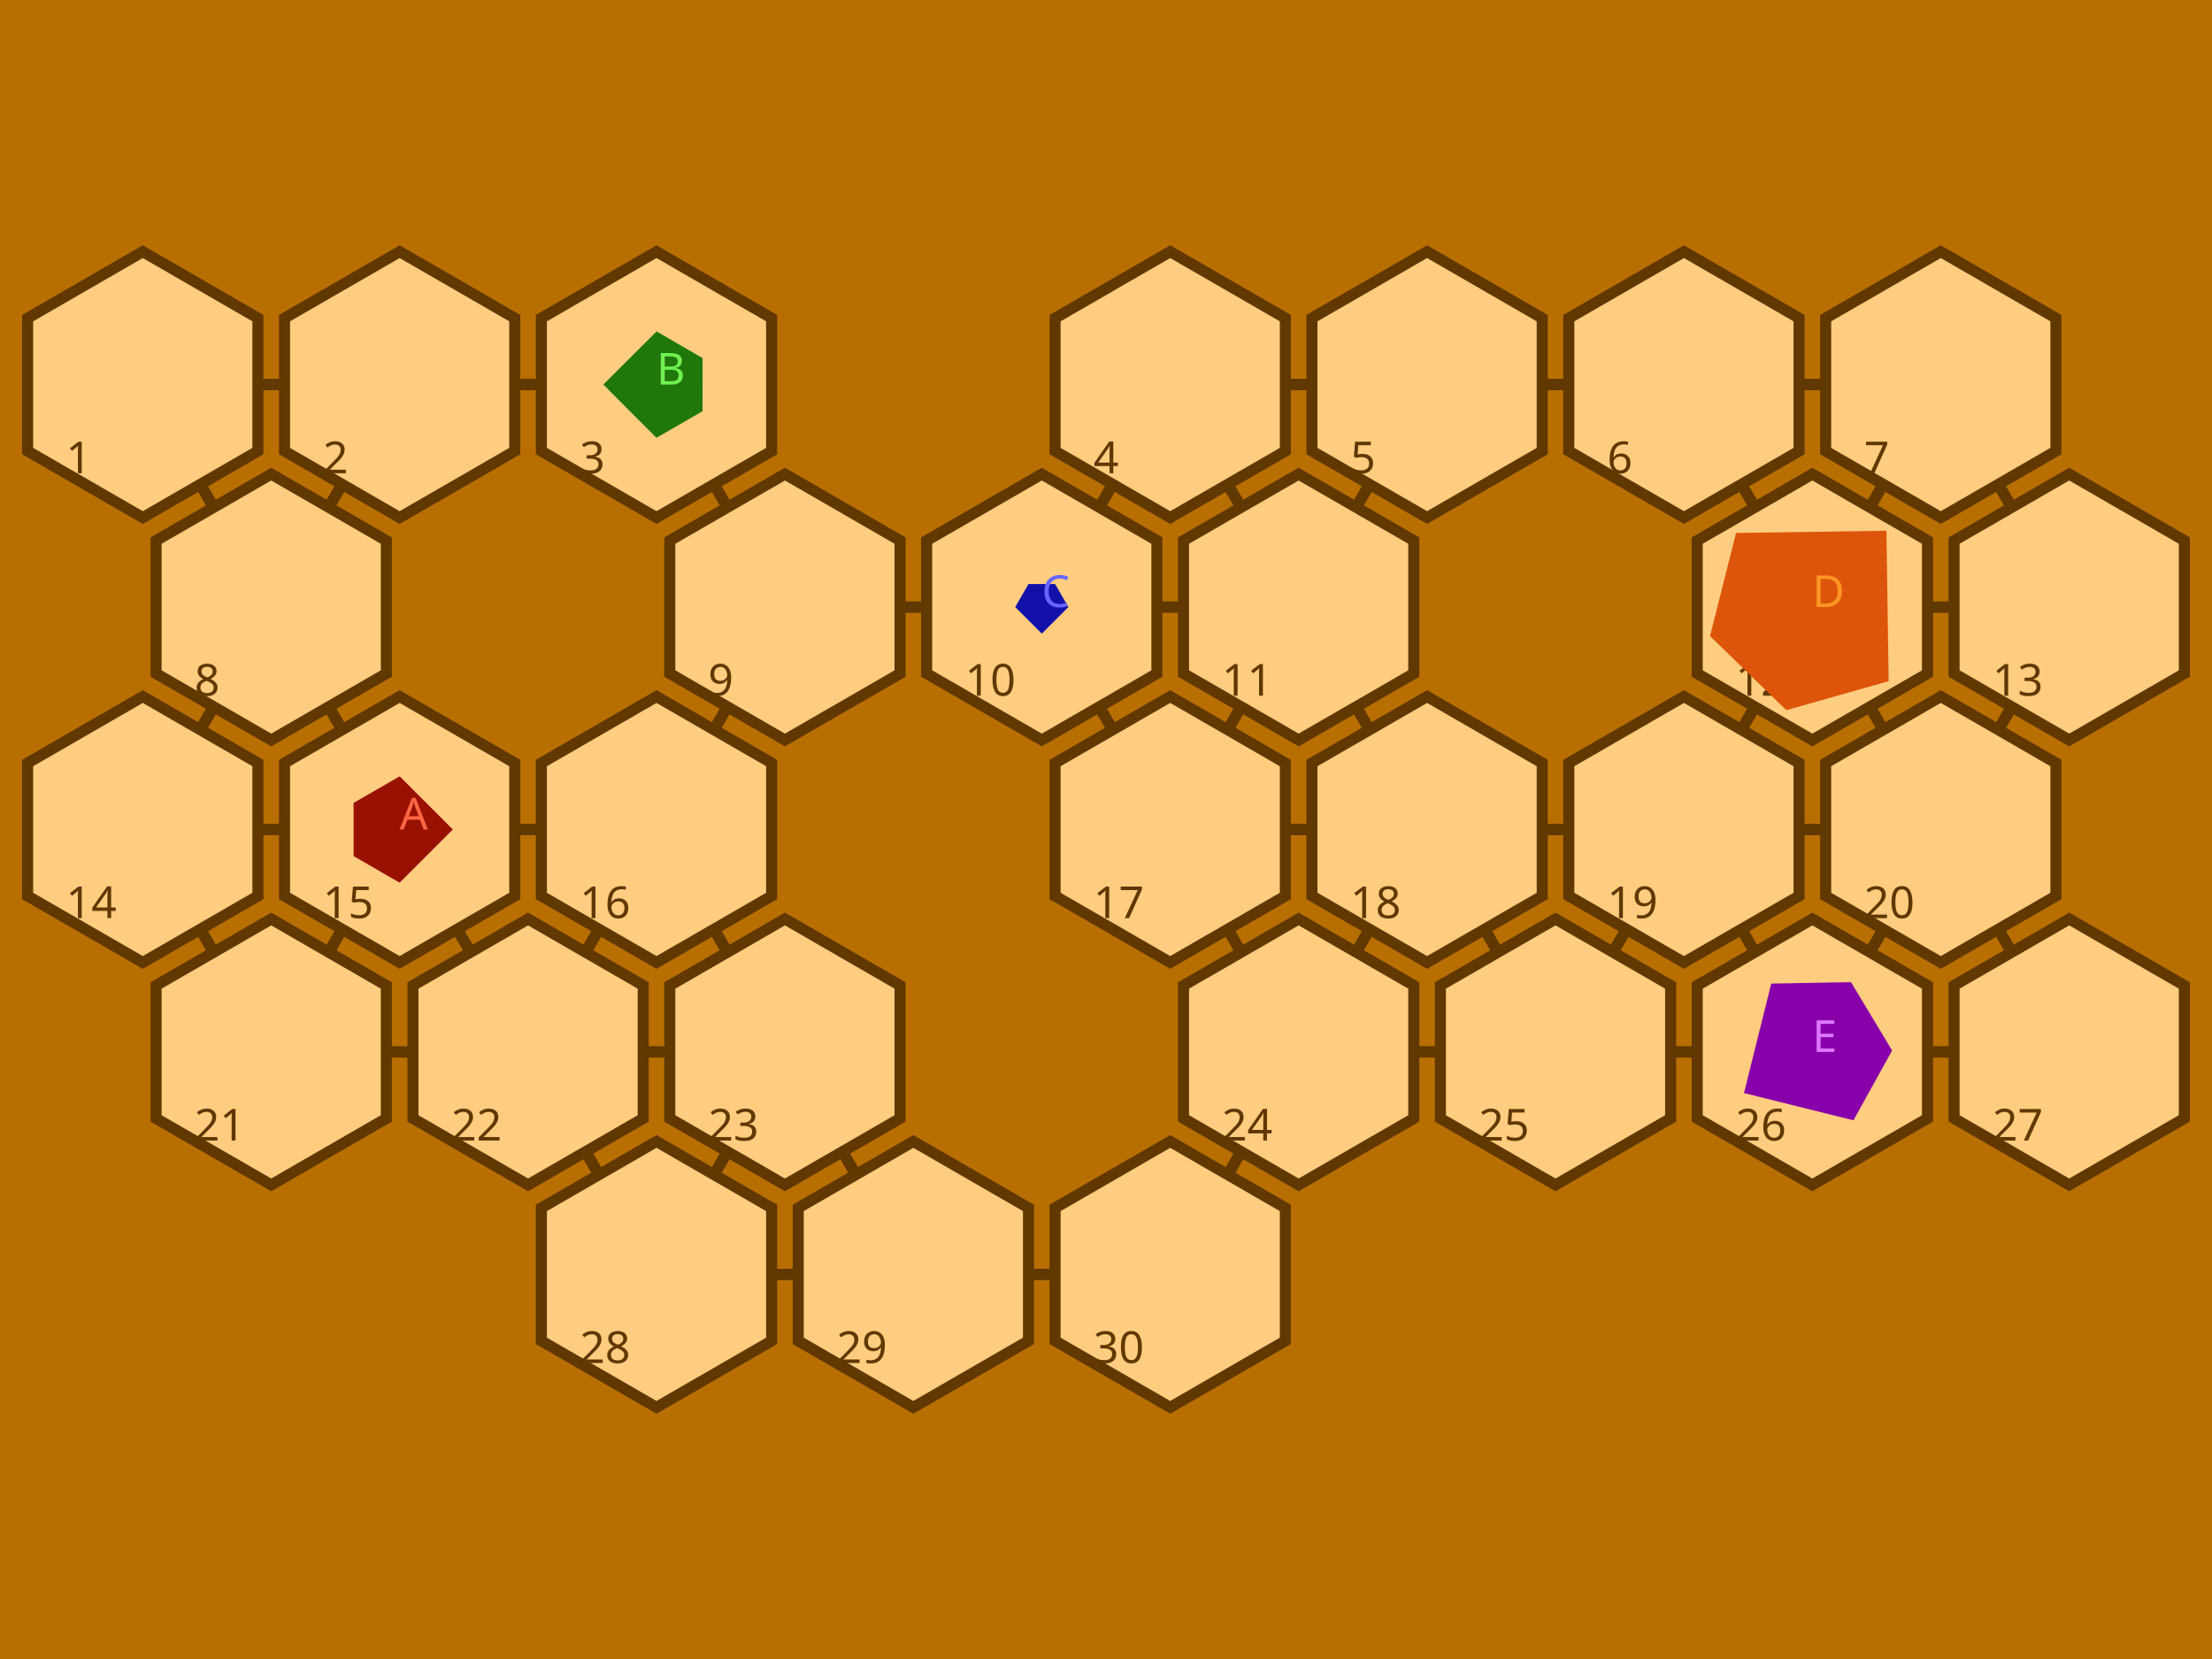
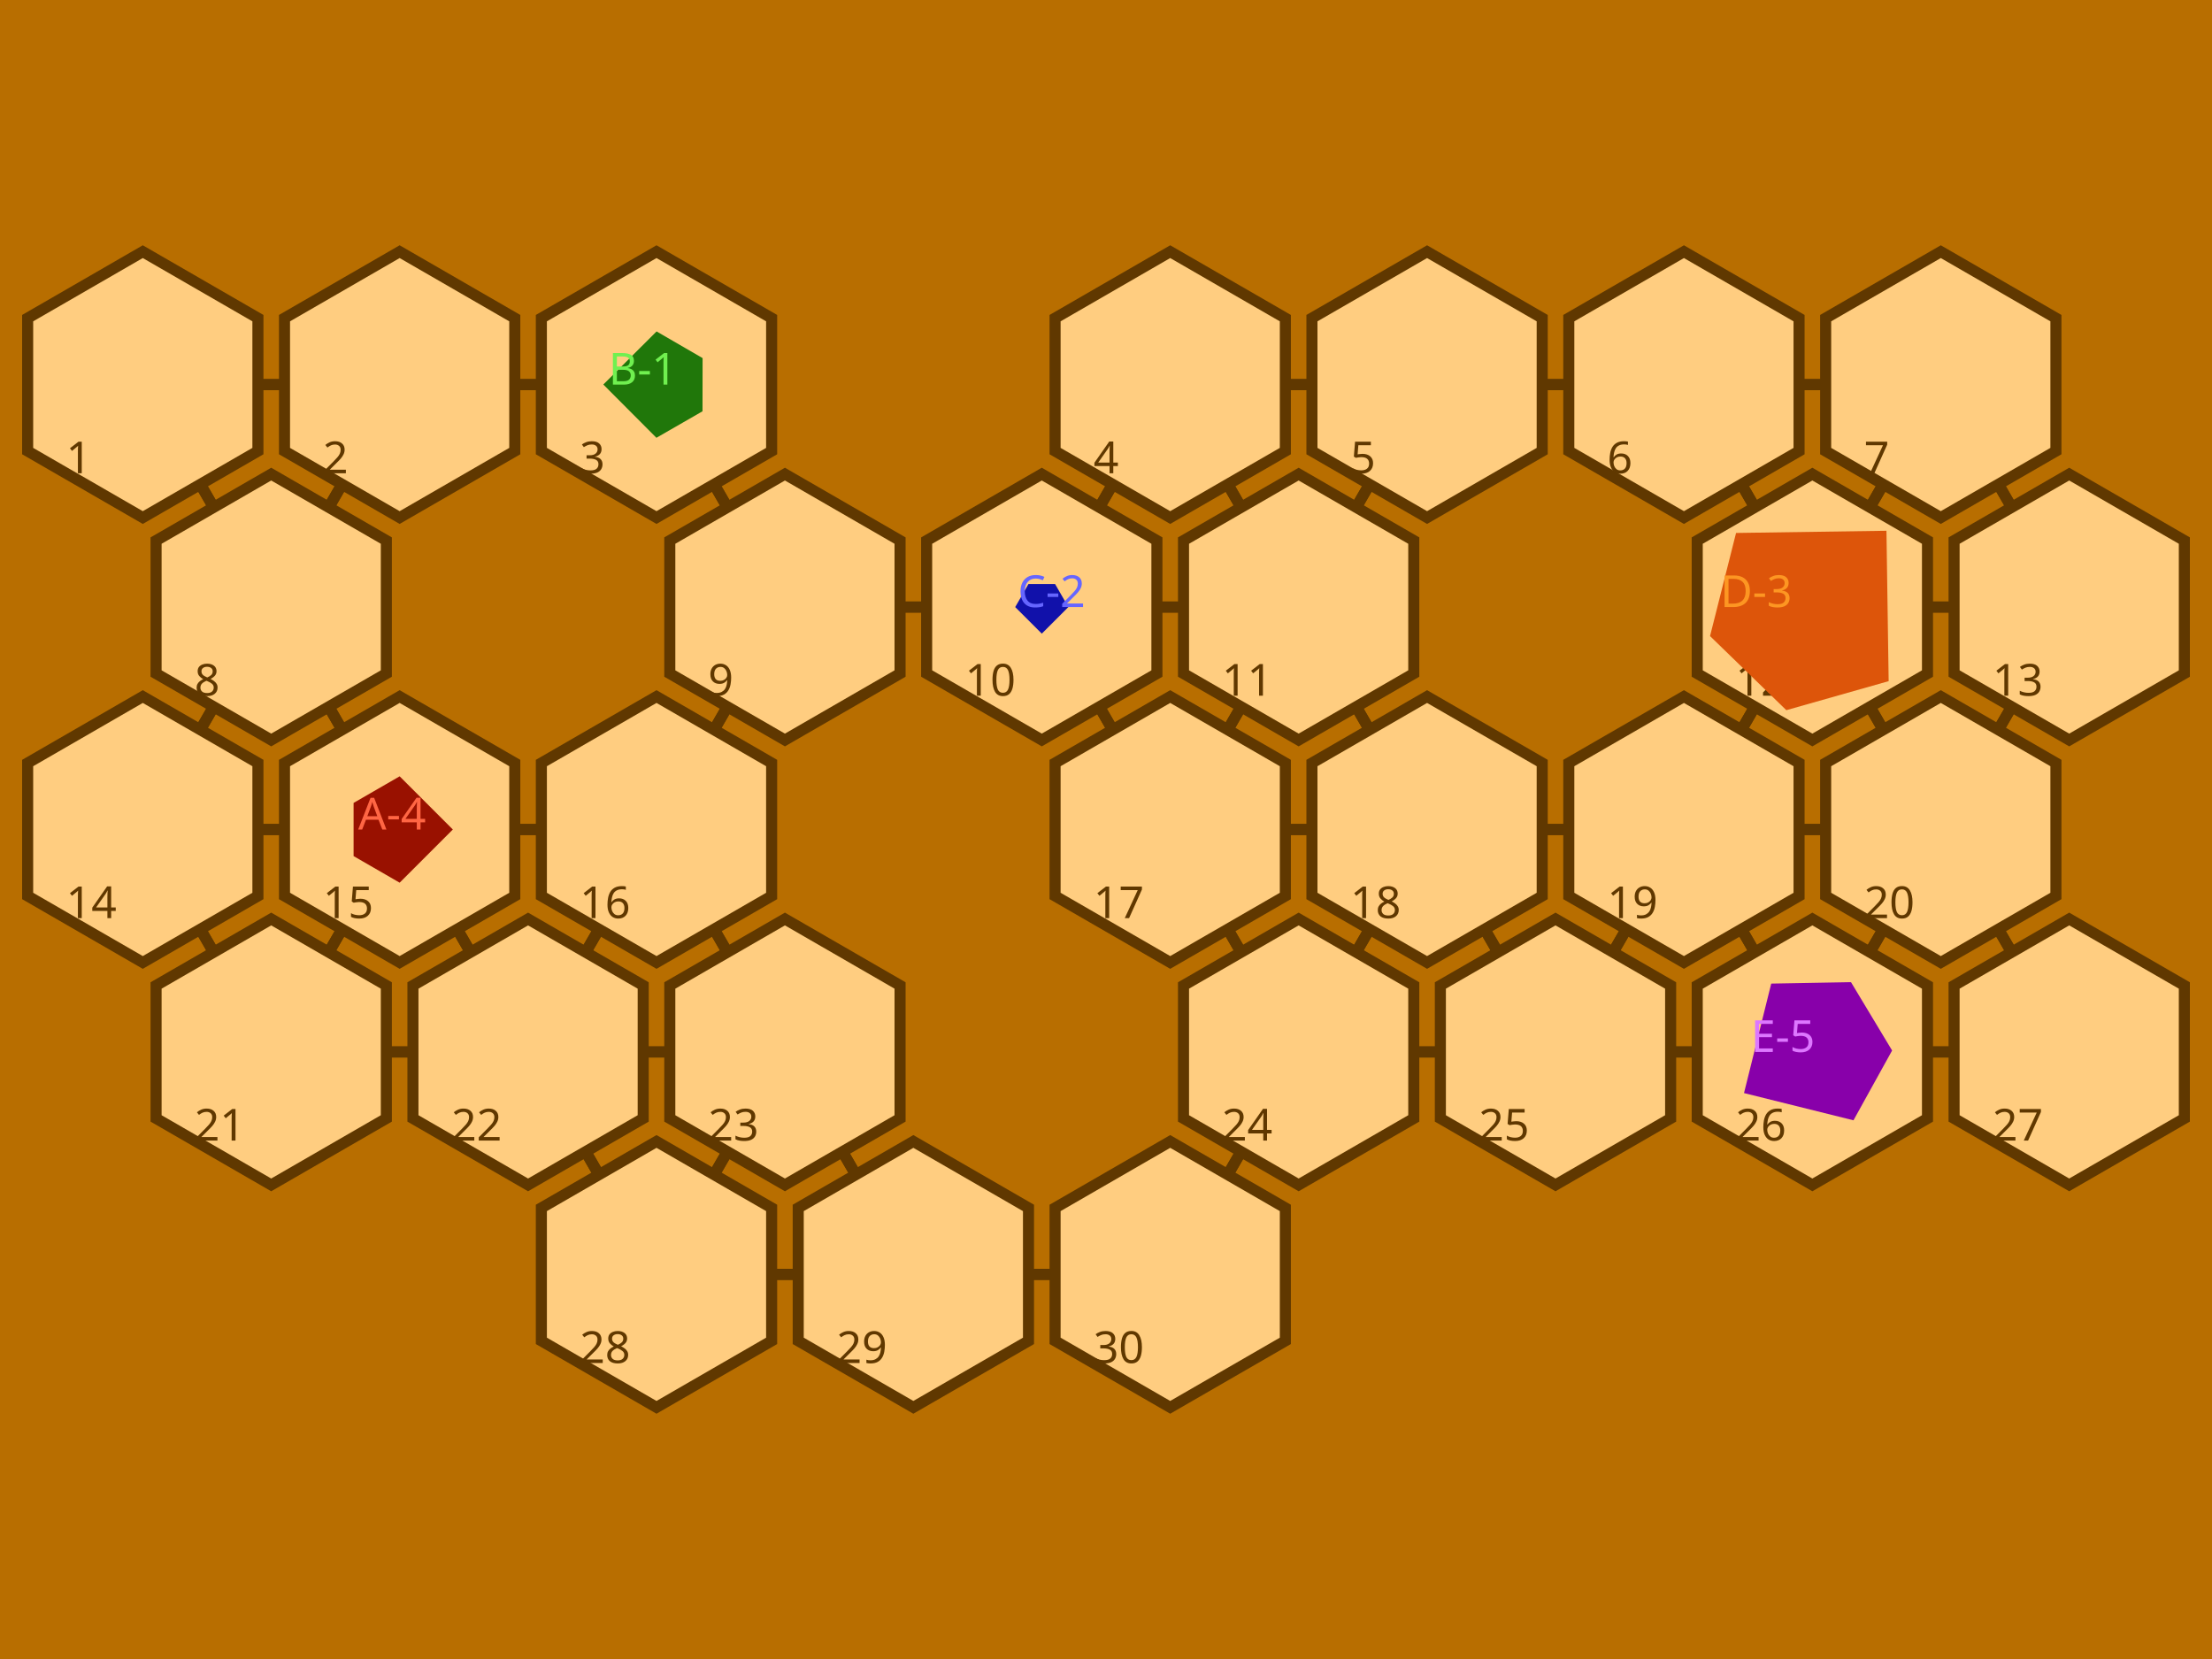
<svg width="800" height="600">
  <polygon points="0,0 0,600 800,600 800,0" fill="#b86e00" />
  <circle r="4" cx="51.64" cy="139.099" fill="#603800" />
  <circle r="4" cx="144.536" cy="139.099" fill="#603800" />
  <circle r="4" cx="237.432" cy="139.099" fill="#603800" />
  <circle r="4" cx="423.224" cy="139.099" fill="#603800" />
  <circle r="4" cx="516.12" cy="139.099" fill="#603800" />
  <circle r="4" cx="609.016" cy="139.099" fill="#603800" />
  <circle r="4" cx="701.912" cy="139.099" fill="#603800" />
  <circle r="4" cx="98.088" cy="219.55" fill="#603800" />
  <circle r="4" cx="283.88" cy="219.55" fill="#603800" />
  <circle r="4" cx="376.776" cy="219.55" fill="#603800" />
  <circle r="4" cx="469.672" cy="219.55" fill="#603800" />
  <circle r="4" cx="655.464" cy="219.55" fill="#603800" />
  <circle r="4" cx="748.36" cy="219.55" fill="#603800" />
  <circle r="4" cx="51.64" cy="300.0" fill="#603800" />
  <circle r="4" cx="144.536" cy="300.0" fill="#603800" />
  <circle r="4" cx="237.432" cy="300.0" fill="#603800" />
  <circle r="4" cx="423.224" cy="300.0" fill="#603800" />
  <circle r="4" cx="516.12" cy="300.0" fill="#603800" />
  <circle r="4" cx="609.016" cy="300.0" fill="#603800" />
  <circle r="4" cx="701.912" cy="300.0" fill="#603800" />
  <circle r="4" cx="98.088" cy="380.45" fill="#603800" />
  <circle r="4" cx="190.984" cy="380.45" fill="#603800" />
  <circle r="4" cx="283.88" cy="380.45" fill="#603800" />
  <circle r="4" cx="469.672" cy="380.45" fill="#603800" />
  <circle r="4" cx="562.568" cy="380.45" fill="#603800" />
  <circle r="4" cx="655.464" cy="380.45" fill="#603800" />
  <circle r="4" cx="748.36" cy="380.45" fill="#603800" />
  <circle r="4" cx="237.432" cy="460.901" fill="#603800" />
  <circle r="4" cx="330.328" cy="460.901" fill="#603800" />
  <circle r="4" cx="423.224" cy="460.901" fill="#603800" />
  <line x1="51.64" y1="139.099" x2="144.536" y2="139.099" style="stroke:#603800;stroke-width:4" />
  <line x1="51.64" y1="139.099" x2="98.088" y2="219.55" style="stroke:#603800;stroke-width:4" />
  <line x1="144.536" y1="139.099" x2="51.64" y2="139.099" style="stroke:#603800;stroke-width:4" />
  <line x1="144.536" y1="139.099" x2="237.432" y2="139.099" style="stroke:#603800;stroke-width:4" />
  <line x1="144.536" y1="139.099" x2="98.088" y2="219.55" style="stroke:#603800;stroke-width:4" />
  <line x1="237.432" y1="139.099" x2="144.536" y2="139.099" style="stroke:#603800;stroke-width:4" />
  <line x1="237.432" y1="139.099" x2="283.88" y2="219.55" style="stroke:#603800;stroke-width:4" />
  <line x1="423.224" y1="139.099" x2="516.12" y2="139.099" style="stroke:#603800;stroke-width:4" />
  <line x1="423.224" y1="139.099" x2="376.776" y2="219.55" style="stroke:#603800;stroke-width:4" />
  <line x1="423.224" y1="139.099" x2="469.672" y2="219.55" style="stroke:#603800;stroke-width:4" />
  <line x1="516.12" y1="139.099" x2="423.224" y2="139.099" style="stroke:#603800;stroke-width:4" />
  <line x1="516.12" y1="139.099" x2="609.016" y2="139.099" style="stroke:#603800;stroke-width:4" />
  <line x1="516.12" y1="139.099" x2="469.672" y2="219.55" style="stroke:#603800;stroke-width:4" />
  <line x1="609.016" y1="139.099" x2="516.12" y2="139.099" style="stroke:#603800;stroke-width:4" />
  <line x1="609.016" y1="139.099" x2="701.912" y2="139.099" style="stroke:#603800;stroke-width:4" />
  <line x1="609.016" y1="139.099" x2="655.464" y2="219.55" style="stroke:#603800;stroke-width:4" />
  <line x1="701.912" y1="139.099" x2="609.016" y2="139.099" style="stroke:#603800;stroke-width:4" />
  <line x1="701.912" y1="139.099" x2="655.464" y2="219.55" style="stroke:#603800;stroke-width:4" />
  <line x1="701.912" y1="139.099" x2="748.36" y2="219.55" style="stroke:#603800;stroke-width:4" />
  <line x1="98.088" y1="219.55" x2="51.64" y2="139.099" style="stroke:#603800;stroke-width:4" />
  <line x1="98.088" y1="219.55" x2="144.536" y2="139.099" style="stroke:#603800;stroke-width:4" />
  <line x1="98.088" y1="219.55" x2="51.64" y2="300.0" style="stroke:#603800;stroke-width:4" />
  <line x1="98.088" y1="219.55" x2="144.536" y2="300.0" style="stroke:#603800;stroke-width:4" />
  <line x1="283.88" y1="219.55" x2="237.432" y2="139.099" style="stroke:#603800;stroke-width:4" />
  <line x1="283.88" y1="219.55" x2="376.776" y2="219.55" style="stroke:#603800;stroke-width:4" />
  <line x1="283.88" y1="219.55" x2="237.432" y2="300.0" style="stroke:#603800;stroke-width:4" />
  <line x1="376.776" y1="219.55" x2="423.224" y2="139.099" style="stroke:#603800;stroke-width:4" />
  <line x1="376.776" y1="219.55" x2="283.88" y2="219.55" style="stroke:#603800;stroke-width:4" />
  <line x1="376.776" y1="219.55" x2="469.672" y2="219.55" style="stroke:#603800;stroke-width:4" />
  <line x1="376.776" y1="219.55" x2="423.224" y2="300.0" style="stroke:#603800;stroke-width:4" />
  <line x1="469.672" y1="219.55" x2="423.224" y2="139.099" style="stroke:#603800;stroke-width:4" />
  <line x1="469.672" y1="219.55" x2="516.12" y2="139.099" style="stroke:#603800;stroke-width:4" />
  <line x1="469.672" y1="219.55" x2="376.776" y2="219.55" style="stroke:#603800;stroke-width:4" />
  <line x1="469.672" y1="219.55" x2="423.224" y2="300.0" style="stroke:#603800;stroke-width:4" />
  <line x1="469.672" y1="219.55" x2="516.12" y2="300.0" style="stroke:#603800;stroke-width:4" />
  <line x1="655.464" y1="219.55" x2="609.016" y2="139.099" style="stroke:#603800;stroke-width:4" />
  <line x1="655.464" y1="219.55" x2="701.912" y2="139.099" style="stroke:#603800;stroke-width:4" />
  <line x1="655.464" y1="219.55" x2="748.36" y2="219.55" style="stroke:#603800;stroke-width:4" />
  <line x1="655.464" y1="219.55" x2="609.016" y2="300.0" style="stroke:#603800;stroke-width:4" />
  <line x1="655.464" y1="219.55" x2="701.912" y2="300.0" style="stroke:#603800;stroke-width:4" />
  <line x1="748.36" y1="219.55" x2="701.912" y2="139.099" style="stroke:#603800;stroke-width:4" />
  <line x1="748.36" y1="219.55" x2="655.464" y2="219.55" style="stroke:#603800;stroke-width:4" />
  <line x1="748.36" y1="219.55" x2="701.912" y2="300.0" style="stroke:#603800;stroke-width:4" />
  <line x1="51.64" y1="300.0" x2="98.088" y2="219.55" style="stroke:#603800;stroke-width:4" />
  <line x1="51.64" y1="300.0" x2="144.536" y2="300.0" style="stroke:#603800;stroke-width:4" />
  <line x1="51.64" y1="300.0" x2="98.088" y2="380.45" style="stroke:#603800;stroke-width:4" />
  <line x1="144.536" y1="300.0" x2="98.088" y2="219.55" style="stroke:#603800;stroke-width:4" />
  <line x1="144.536" y1="300.0" x2="51.64" y2="300.0" style="stroke:#603800;stroke-width:4" />
  <line x1="144.536" y1="300.0" x2="237.432" y2="300.0" style="stroke:#603800;stroke-width:4" />
  <line x1="144.536" y1="300.0" x2="98.088" y2="380.45" style="stroke:#603800;stroke-width:4" />
  <line x1="144.536" y1="300.0" x2="190.984" y2="380.45" style="stroke:#603800;stroke-width:4" />
  <line x1="237.432" y1="300.0" x2="283.88" y2="219.55" style="stroke:#603800;stroke-width:4" />
  <line x1="237.432" y1="300.0" x2="144.536" y2="300.0" style="stroke:#603800;stroke-width:4" />
  <line x1="237.432" y1="300.0" x2="190.984" y2="380.45" style="stroke:#603800;stroke-width:4" />
  <line x1="237.432" y1="300.0" x2="283.88" y2="380.45" style="stroke:#603800;stroke-width:4" />
  <line x1="423.224" y1="300.0" x2="376.776" y2="219.55" style="stroke:#603800;stroke-width:4" />
  <line x1="423.224" y1="300.0" x2="469.672" y2="219.55" style="stroke:#603800;stroke-width:4" />
  <line x1="423.224" y1="300.0" x2="516.12" y2="300.0" style="stroke:#603800;stroke-width:4" />
  <line x1="423.224" y1="300.0" x2="469.672" y2="380.45" style="stroke:#603800;stroke-width:4" />
  <line x1="516.12" y1="300.0" x2="469.672" y2="219.55" style="stroke:#603800;stroke-width:4" />
  <line x1="516.12" y1="300.0" x2="423.224" y2="300.0" style="stroke:#603800;stroke-width:4" />
  <line x1="516.12" y1="300.0" x2="609.016" y2="300.0" style="stroke:#603800;stroke-width:4" />
  <line x1="516.12" y1="300.0" x2="469.672" y2="380.45" style="stroke:#603800;stroke-width:4" />
  <line x1="516.12" y1="300.0" x2="562.568" y2="380.45" style="stroke:#603800;stroke-width:4" />
  <line x1="609.016" y1="300.0" x2="655.464" y2="219.55" style="stroke:#603800;stroke-width:4" />
  <line x1="609.016" y1="300.0" x2="516.12" y2="300.0" style="stroke:#603800;stroke-width:4" />
  <line x1="609.016" y1="300.0" x2="701.912" y2="300.0" style="stroke:#603800;stroke-width:4" />
  <line x1="609.016" y1="300.0" x2="562.568" y2="380.45" style="stroke:#603800;stroke-width:4" />
  <line x1="609.016" y1="300.0" x2="655.464" y2="380.45" style="stroke:#603800;stroke-width:4" />
  <line x1="701.912" y1="300.0" x2="655.464" y2="219.55" style="stroke:#603800;stroke-width:4" />
  <line x1="701.912" y1="300.0" x2="748.36" y2="219.55" style="stroke:#603800;stroke-width:4" />
  <line x1="701.912" y1="300.0" x2="609.016" y2="300.0" style="stroke:#603800;stroke-width:4" />
  <line x1="701.912" y1="300.0" x2="655.464" y2="380.45" style="stroke:#603800;stroke-width:4" />
  <line x1="701.912" y1="300.0" x2="748.36" y2="380.45" style="stroke:#603800;stroke-width:4" />
  <line x1="98.088" y1="380.45" x2="51.64" y2="300.0" style="stroke:#603800;stroke-width:4" />
  <line x1="98.088" y1="380.45" x2="144.536" y2="300.0" style="stroke:#603800;stroke-width:4" />
  <line x1="98.088" y1="380.45" x2="190.984" y2="380.45" style="stroke:#603800;stroke-width:4" />
  <line x1="190.984" y1="380.45" x2="144.536" y2="300.0" style="stroke:#603800;stroke-width:4" />
  <line x1="190.984" y1="380.45" x2="237.432" y2="300.0" style="stroke:#603800;stroke-width:4" />
  <line x1="190.984" y1="380.45" x2="98.088" y2="380.45" style="stroke:#603800;stroke-width:4" />
  <line x1="190.984" y1="380.45" x2="283.88" y2="380.45" style="stroke:#603800;stroke-width:4" />
  <line x1="190.984" y1="380.45" x2="237.432" y2="460.901" style="stroke:#603800;stroke-width:4" />
  <line x1="283.88" y1="380.45" x2="237.432" y2="300.0" style="stroke:#603800;stroke-width:4" />
  <line x1="283.88" y1="380.45" x2="190.984" y2="380.45" style="stroke:#603800;stroke-width:4" />
  <line x1="283.88" y1="380.45" x2="237.432" y2="460.901" style="stroke:#603800;stroke-width:4" />
  <line x1="283.88" y1="380.45" x2="330.328" y2="460.901" style="stroke:#603800;stroke-width:4" />
  <line x1="469.672" y1="380.45" x2="423.224" y2="300.0" style="stroke:#603800;stroke-width:4" />
  <line x1="469.672" y1="380.45" x2="516.12" y2="300.0" style="stroke:#603800;stroke-width:4" />
  <line x1="469.672" y1="380.45" x2="562.568" y2="380.45" style="stroke:#603800;stroke-width:4" />
  <line x1="469.672" y1="380.45" x2="423.224" y2="460.901" style="stroke:#603800;stroke-width:4" />
  <line x1="562.568" y1="380.45" x2="516.12" y2="300.0" style="stroke:#603800;stroke-width:4" />
  <line x1="562.568" y1="380.45" x2="609.016" y2="300.0" style="stroke:#603800;stroke-width:4" />
  <line x1="562.568" y1="380.45" x2="469.672" y2="380.45" style="stroke:#603800;stroke-width:4" />
  <line x1="562.568" y1="380.45" x2="655.464" y2="380.45" style="stroke:#603800;stroke-width:4" />
  <line x1="655.464" y1="380.45" x2="609.016" y2="300.0" style="stroke:#603800;stroke-width:4" />
  <line x1="655.464" y1="380.45" x2="701.912" y2="300.0" style="stroke:#603800;stroke-width:4" />
  <line x1="655.464" y1="380.45" x2="562.568" y2="380.45" style="stroke:#603800;stroke-width:4" />
  <line x1="655.464" y1="380.45" x2="748.36" y2="380.45" style="stroke:#603800;stroke-width:4" />
  <line x1="748.36" y1="380.45" x2="701.912" y2="300.0" style="stroke:#603800;stroke-width:4" />
  <line x1="748.36" y1="380.45" x2="655.464" y2="380.45" style="stroke:#603800;stroke-width:4" />
  <line x1="237.432" y1="460.901" x2="190.984" y2="380.45" style="stroke:#603800;stroke-width:4" />
  <line x1="237.432" y1="460.901" x2="283.88" y2="380.45" style="stroke:#603800;stroke-width:4" />
  <line x1="237.432" y1="460.901" x2="330.328" y2="460.901" style="stroke:#603800;stroke-width:4" />
  <line x1="330.328" y1="460.901" x2="283.88" y2="380.45" style="stroke:#603800;stroke-width:4" />
  <line x1="330.328" y1="460.901" x2="237.432" y2="460.901" style="stroke:#603800;stroke-width:4" />
  <line x1="330.328" y1="460.901" x2="423.224" y2="460.901" style="stroke:#603800;stroke-width:4" />
  <line x1="423.224" y1="460.901" x2="469.672" y2="380.45" style="stroke:#603800;stroke-width:4" />
  <line x1="423.224" y1="460.901" x2="330.328" y2="460.901" style="stroke:#603800;stroke-width:4" />
  <polygon points="10.0,163.14 10.0,115.059 51.64,91.018 93.28,115.059 93.28,163.14 51.64,187.181" style="fill:#ffcd80;stroke:#603800;stroke-width:4" />
  <polygon points="102.896,163.14 102.896,115.059 144.536,91.018 186.176,115.059 186.176,163.14 144.536,187.181" style="fill:#ffcd80;stroke:#603800;stroke-width:4" />
  <polygon points="195.792,163.14 195.792,115.059 237.432,91.018 279.072,115.059 279.072,163.14 237.432,187.181" style="fill:#ffcd80;stroke:#603800;stroke-width:4" />
  <polygon points="381.584,163.14 381.584,115.059 423.224,91.018 464.864,115.059 464.864,163.14 423.224,187.181" style="fill:#ffcd80;stroke:#603800;stroke-width:4" />
  <polygon points="474.48,163.14 474.48,115.059 516.12,91.018 557.76,115.059 557.76,163.14 516.12,187.181" style="fill:#ffcd80;stroke:#603800;stroke-width:4" />
  <polygon points="567.376,163.14 567.376,115.059 609.016,91.018 650.656,115.059 650.656,163.14 609.016,187.181" style="fill:#ffcd80;stroke:#603800;stroke-width:4" />
  <polygon points="660.272,163.14 660.272,115.059 701.912,91.018 743.552,115.059 743.552,163.14 701.912,187.181" style="fill:#ffcd80;stroke:#603800;stroke-width:4" />
  <polygon points="56.448,243.59 56.448,195.509 98.088,171.468 139.728,195.509 139.728,243.59 98.088,267.631" style="fill:#ffcd80;stroke:#603800;stroke-width:4" />
  <polygon points="242.24,243.59 242.24,195.509 283.88,171.468 325.52,195.509 325.52,243.59 283.88,267.631" style="fill:#ffcd80;stroke:#603800;stroke-width:4" />
  <polygon points="335.136,243.59 335.136,195.509 376.776,171.468 418.416,195.509 418.416,243.59 376.776,267.631" style="fill:#ffcd80;stroke:#603800;stroke-width:4" />
  <polygon points="428.032,243.59 428.032,195.509 469.672,171.468 511.312,195.509 511.312,243.59 469.672,267.631" style="fill:#ffcd80;stroke:#603800;stroke-width:4" />
  <polygon points="613.824,243.59 613.824,195.509 655.464,171.468 697.104,195.509 697.104,243.59 655.464,267.631" style="fill:#ffcd80;stroke:#603800;stroke-width:4" />
  <polygon points="706.72,243.59 706.72,195.509 748.36,171.468 790.0,195.509 790.0,243.59 748.36,267.631" style="fill:#ffcd80;stroke:#603800;stroke-width:4" />
  <polygon points="10.0,324.041 10.0,275.959 51.64,251.918 93.28,275.959 93.28,324.041 51.64,348.082" style="fill:#ffcd80;stroke:#603800;stroke-width:4" />
  <polygon points="102.896,324.041 102.896,275.959 144.536,251.918 186.176,275.959 186.176,324.041 144.536,348.082" style="fill:#ffcd80;stroke:#603800;stroke-width:4" />
  <polygon points="195.792,324.041 195.792,275.959 237.432,251.918 279.072,275.959 279.072,324.041 237.432,348.082" style="fill:#ffcd80;stroke:#603800;stroke-width:4" />
  <polygon points="381.584,324.041 381.584,275.959 423.224,251.918 464.864,275.959 464.864,324.041 423.224,348.082" style="fill:#ffcd80;stroke:#603800;stroke-width:4" />
  <polygon points="474.48,324.041 474.48,275.959 516.12,251.918 557.76,275.959 557.76,324.041 516.12,348.082" style="fill:#ffcd80;stroke:#603800;stroke-width:4" />
  <polygon points="567.376,324.041 567.376,275.959 609.016,251.918 650.656,275.959 650.656,324.041 609.016,348.082" style="fill:#ffcd80;stroke:#603800;stroke-width:4" />
  <polygon points="660.272,324.041 660.272,275.959 701.912,251.918 743.552,275.959 743.552,324.041 701.912,348.082" style="fill:#ffcd80;stroke:#603800;stroke-width:4" />
  <polygon points="56.448,404.491 56.448,356.41 98.088,332.369 139.728,356.41 139.728,404.491 98.088,428.532" style="fill:#ffcd80;stroke:#603800;stroke-width:4" />
  <polygon points="149.344,404.491 149.344,356.41 190.984,332.369 232.624,356.41 232.624,404.491 190.984,428.532" style="fill:#ffcd80;stroke:#603800;stroke-width:4" />
  <polygon points="242.24,404.491 242.24,356.41 283.88,332.369 325.52,356.41 325.52,404.491 283.88,428.532" style="fill:#ffcd80;stroke:#603800;stroke-width:4" />
  <polygon points="428.032,404.491 428.032,356.41 469.672,332.369 511.312,356.41 511.312,404.491 469.672,428.532" style="fill:#ffcd80;stroke:#603800;stroke-width:4" />
  <polygon points="520.928,404.491 520.928,356.41 562.568,332.369 604.208,356.41 604.208,404.491 562.568,428.532" style="fill:#ffcd80;stroke:#603800;stroke-width:4" />
  <polygon points="613.824,404.491 613.824,356.41 655.464,332.369 697.104,356.41 697.104,404.491 655.464,428.532" style="fill:#ffcd80;stroke:#603800;stroke-width:4" />
  <polygon points="706.72,404.491 706.72,356.41 748.36,332.369 790.0,356.41 790.0,404.491 748.36,428.532" style="fill:#ffcd80;stroke:#603800;stroke-width:4" />
  <polygon points="195.792,484.941 195.792,436.86 237.432,412.819 279.072,436.86 279.072,484.941 237.432,508.982" style="fill:#ffcd80;stroke:#603800;stroke-width:4" />
  <polygon points="288.688,484.941 288.688,436.86 330.328,412.819 371.968,436.86 371.968,484.941 330.328,508.982" style="fill:#ffcd80;stroke:#603800;stroke-width:4" />
  <polygon points="381.584,484.941 381.584,436.86 423.224,412.819 464.864,436.86 464.864,484.941 423.224,508.982" style="fill:#ffcd80;stroke:#603800;stroke-width:4" />
  <text x="23.88" y="171.154" fill="#603800" font-family="Verdana" font-size="16">1</text>" /&gt;
<text x="116.776" y="171.154" fill="#603800" font-family="Verdana" font-size="16">2</text>" /&gt;
<text x="209.672" y="171.154" fill="#603800" font-family="Verdana" font-size="16">3</text>" /&gt;
<text x="395.464" y="171.154" fill="#603800" font-family="Verdana" font-size="16">4</text>" /&gt;
<text x="488.36" y="171.154" fill="#603800" font-family="Verdana" font-size="16">5</text>" /&gt;
<text x="581.256" y="171.154" fill="#603800" font-family="Verdana" font-size="16">6</text>" /&gt;
<text x="674.152" y="171.154" fill="#603800" font-family="Verdana" font-size="16">7</text>" /&gt;
<text x="70.328" y="251.604" fill="#603800" font-family="Verdana" font-size="16">8</text>" /&gt;
<text x="256.12" y="251.604" fill="#603800" font-family="Verdana" font-size="16">9</text>" /&gt;
<text x="349.016" y="251.604" fill="#603800" font-family="Verdana" font-size="16">10</text>" /&gt;
<text x="441.912" y="251.604" fill="#603800" font-family="Verdana" font-size="16">11</text>" /&gt;
<text x="627.704" y="251.604" fill="#603800" font-family="Verdana" font-size="16">12</text>" /&gt;
<text x="720.6" y="251.604" fill="#603800" font-family="Verdana" font-size="16">13</text>" /&gt;
<text x="23.88" y="332.054" fill="#603800" font-family="Verdana" font-size="16">14</text>" /&gt;
<text x="116.776" y="332.054" fill="#603800" font-family="Verdana" font-size="16">15</text>" /&gt;
<text x="209.672" y="332.054" fill="#603800" font-family="Verdana" font-size="16">16</text>" /&gt;
<text x="395.464" y="332.054" fill="#603800" font-family="Verdana" font-size="16">17</text>" /&gt;
<text x="488.36" y="332.054" fill="#603800" font-family="Verdana" font-size="16">18</text>" /&gt;
<text x="581.256" y="332.054" fill="#603800" font-family="Verdana" font-size="16">19</text>" /&gt;
<text x="674.152" y="332.054" fill="#603800" font-family="Verdana" font-size="16">20</text>" /&gt;
<text x="70.328" y="412.505" fill="#603800" font-family="Verdana" font-size="16">21</text>" /&gt;
<text x="163.224" y="412.505" fill="#603800" font-family="Verdana" font-size="16">22</text>" /&gt;
<text x="256.12" y="412.505" fill="#603800" font-family="Verdana" font-size="16">23</text>" /&gt;
<text x="441.912" y="412.505" fill="#603800" font-family="Verdana" font-size="16">24</text>" /&gt;
<text x="534.808" y="412.505" fill="#603800" font-family="Verdana" font-size="16">25</text>" /&gt;
<text x="627.704" y="412.505" fill="#603800" font-family="Verdana" font-size="16">26</text>" /&gt;
<text x="720.6" y="412.505" fill="#603800" font-family="Verdana" font-size="16">27</text>" /&gt;
<text x="209.672" y="492.955" fill="#603800" font-family="Verdana" font-size="16">28</text>" /&gt;
<text x="302.568" y="492.955" fill="#603800" font-family="Verdana" font-size="16">29</text>" /&gt;
<text x="395.464" y="492.955" fill="#603800" font-family="Verdana" font-size="16">30</text>" /&gt;
<polygon points="254.103,129.51 254.073,148.742 237.401,158.332 218.199,139.069 237.463,119.867" fill="#20770a" />
-   <text x="237.432" y="139.099" fill="#70f050" font-family="Verdana" font-size="16">B</text>" /&gt;
+   <text x="220.123" y="139.099" fill="#70f050" font-family="Verdana" font-size="16">B-1</text>" /&gt;
<polygon points="371.961,211.226 381.578,211.218 386.392,219.542 376.784,229.166 367.16,219.557" fill="#1111aa" />
-   <text x="376.776" y="219.55" fill="#6666ff" font-family="Verdana" font-size="16">C</text>" /&gt;
+   <text x="368.121" y="219.55" fill="#6666ff" font-family="Verdana" font-size="16">C-2</text>" /&gt;
<polygon points="646.052,256.846 618.459,230.047 627.871,192.751 682.263,191.956 683.057,246.349" fill="#dd550a" />
-   <text x="655.464" y="219.55" fill="#fd9622" font-family="Verdana" font-size="16">D</text>" /&gt;
+   <text x="622.159" y="219.55" fill="#fd9622" font-family="Verdana" font-size="16">D-3</text>" /&gt;
<polygon points="127.88,309.616 127.88,290.384 144.536,280.767 163.769,300.0 144.536,319.233" fill="#991100" />
-   <text x="144.536" y="300.0" fill="#ff6644" font-family="Verdana" font-size="16">A</text>" /&gt;
+   <text x="129.546" y="300.0" fill="#ff6644" font-family="Verdana" font-size="16">A-4</text>" /&gt;
<polygon points="669.437,355.211 684.308,379.931 670.336,405.171 630.744,395.322 640.592,355.73" fill="#8800aa" />
-   <text x="655.464" y="380.45" fill="#dd77ff" font-family="Verdana" font-size="16">E</text>" /&gt;
+   <text x="633.216" y="380.45" fill="#dd77ff" font-family="Verdana" font-size="16">E-5</text>" /&gt;
</svg>
